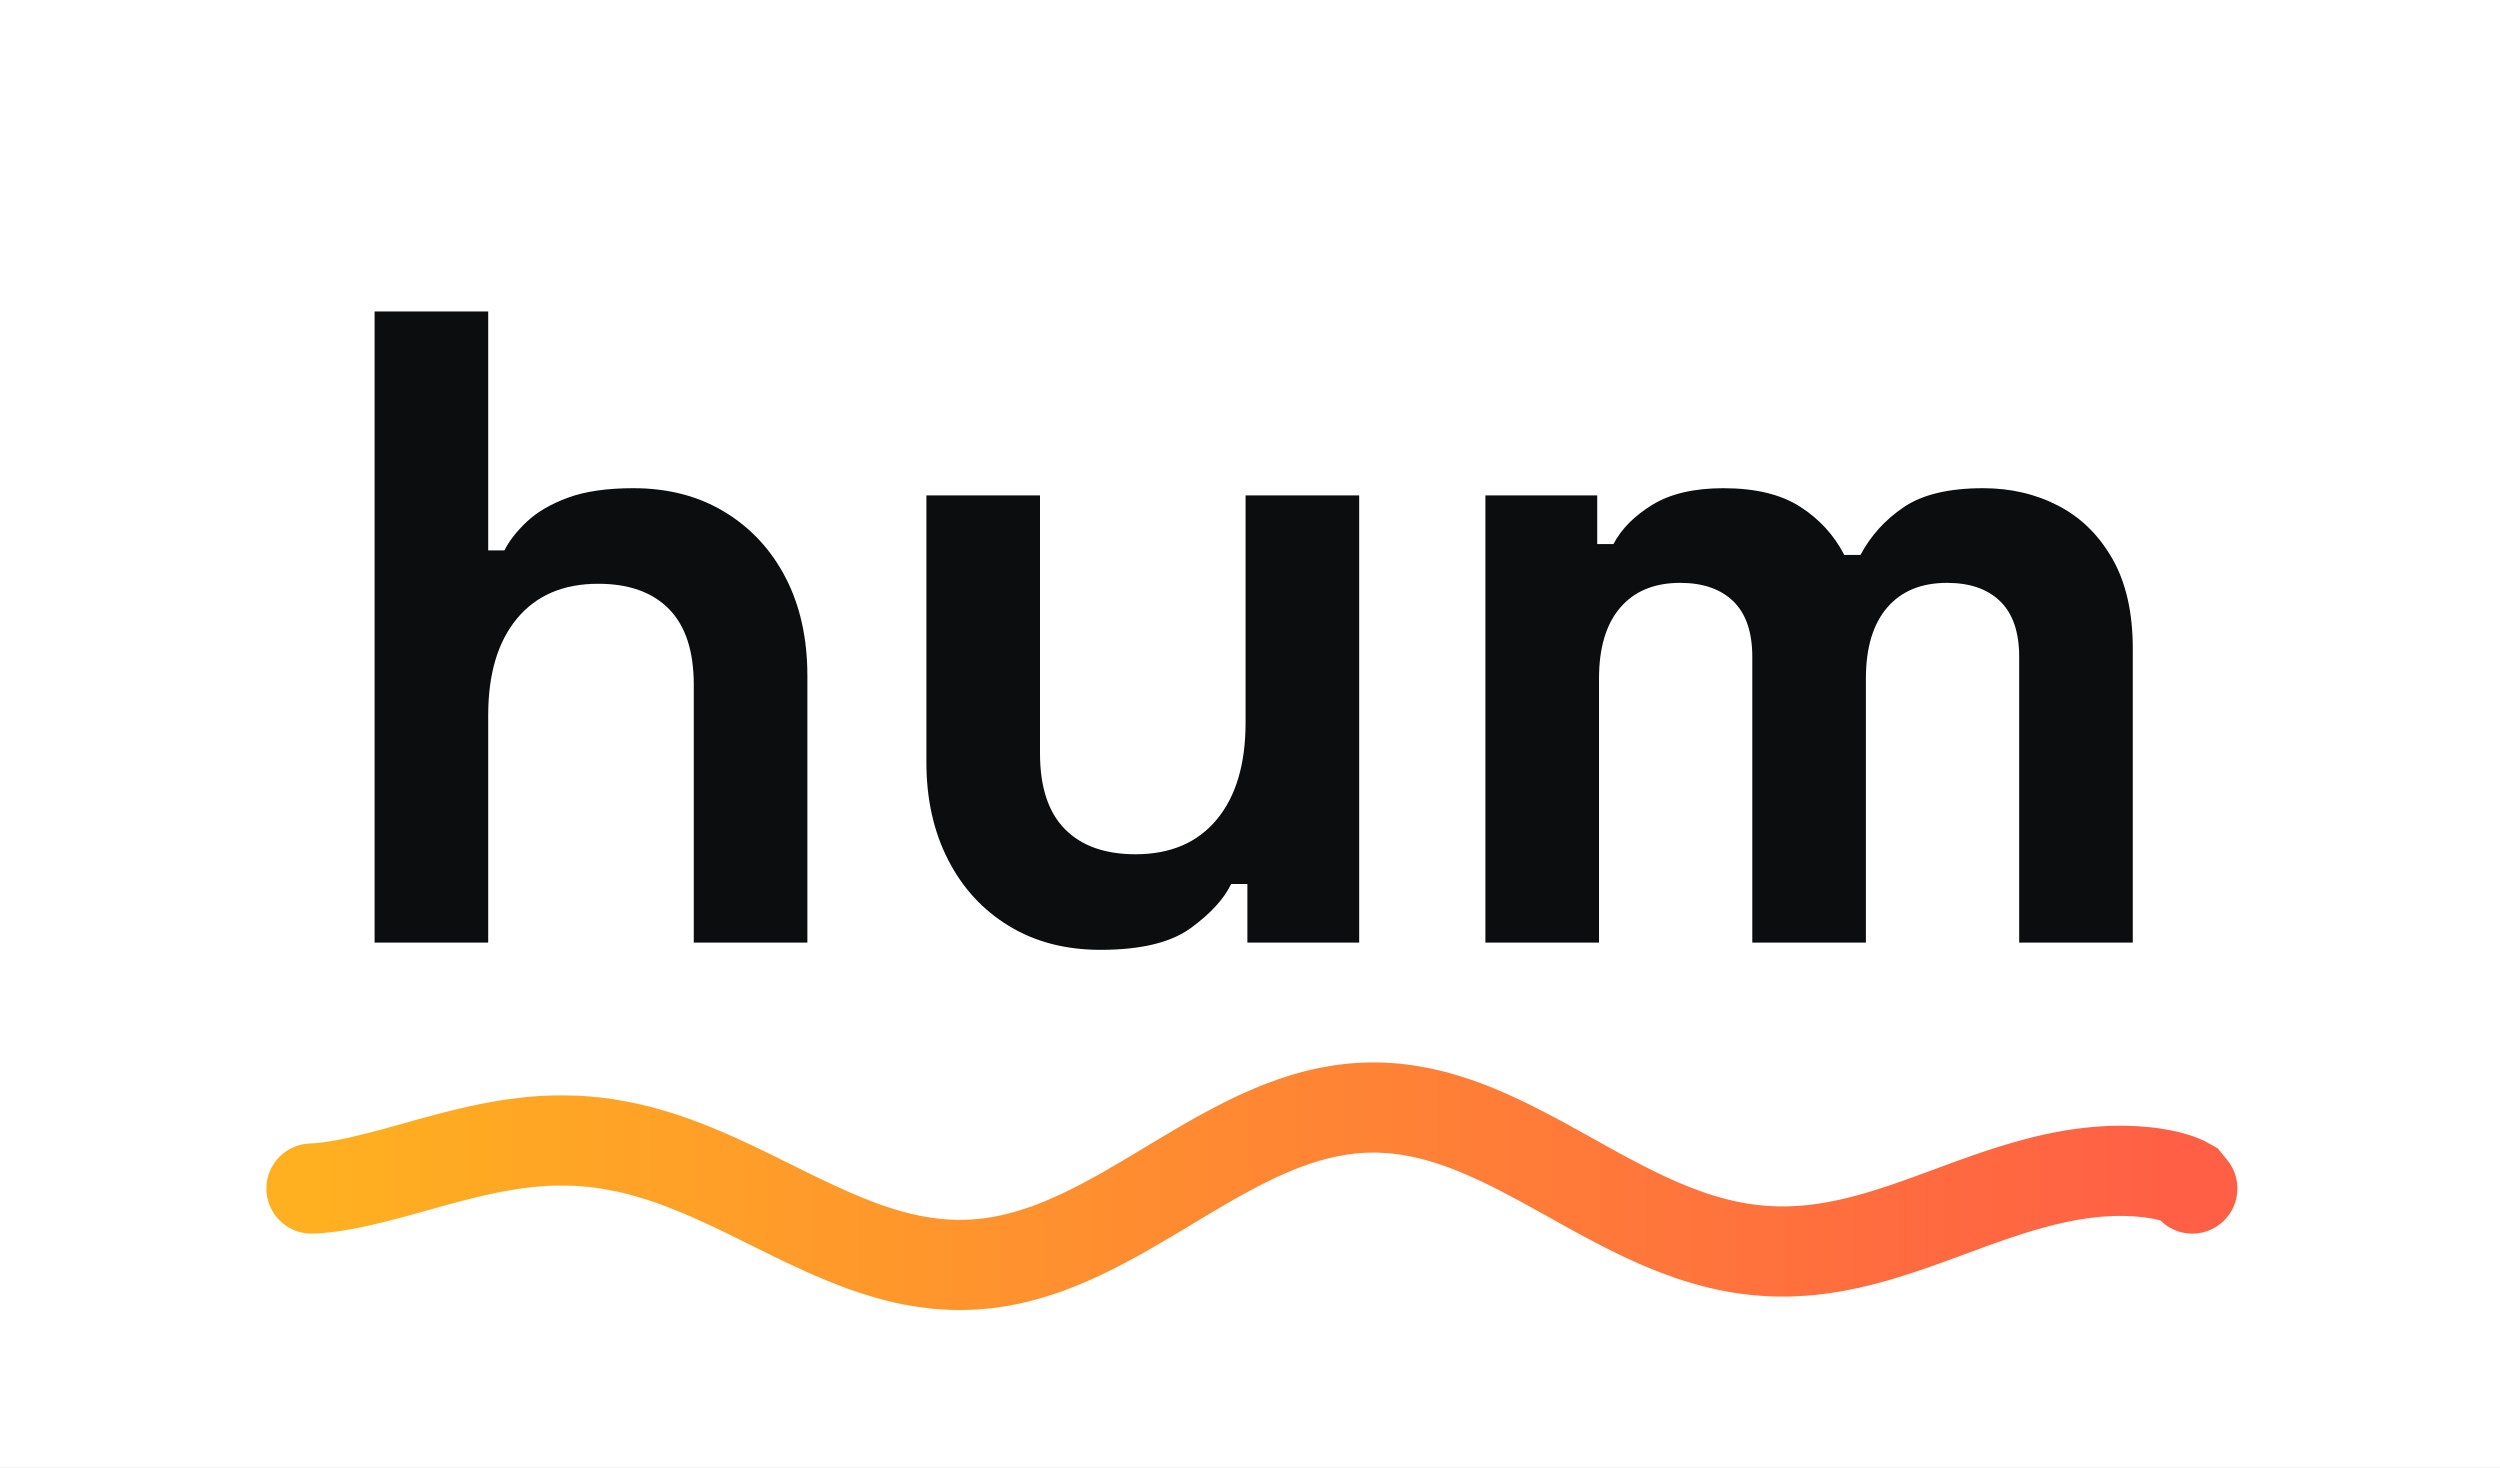
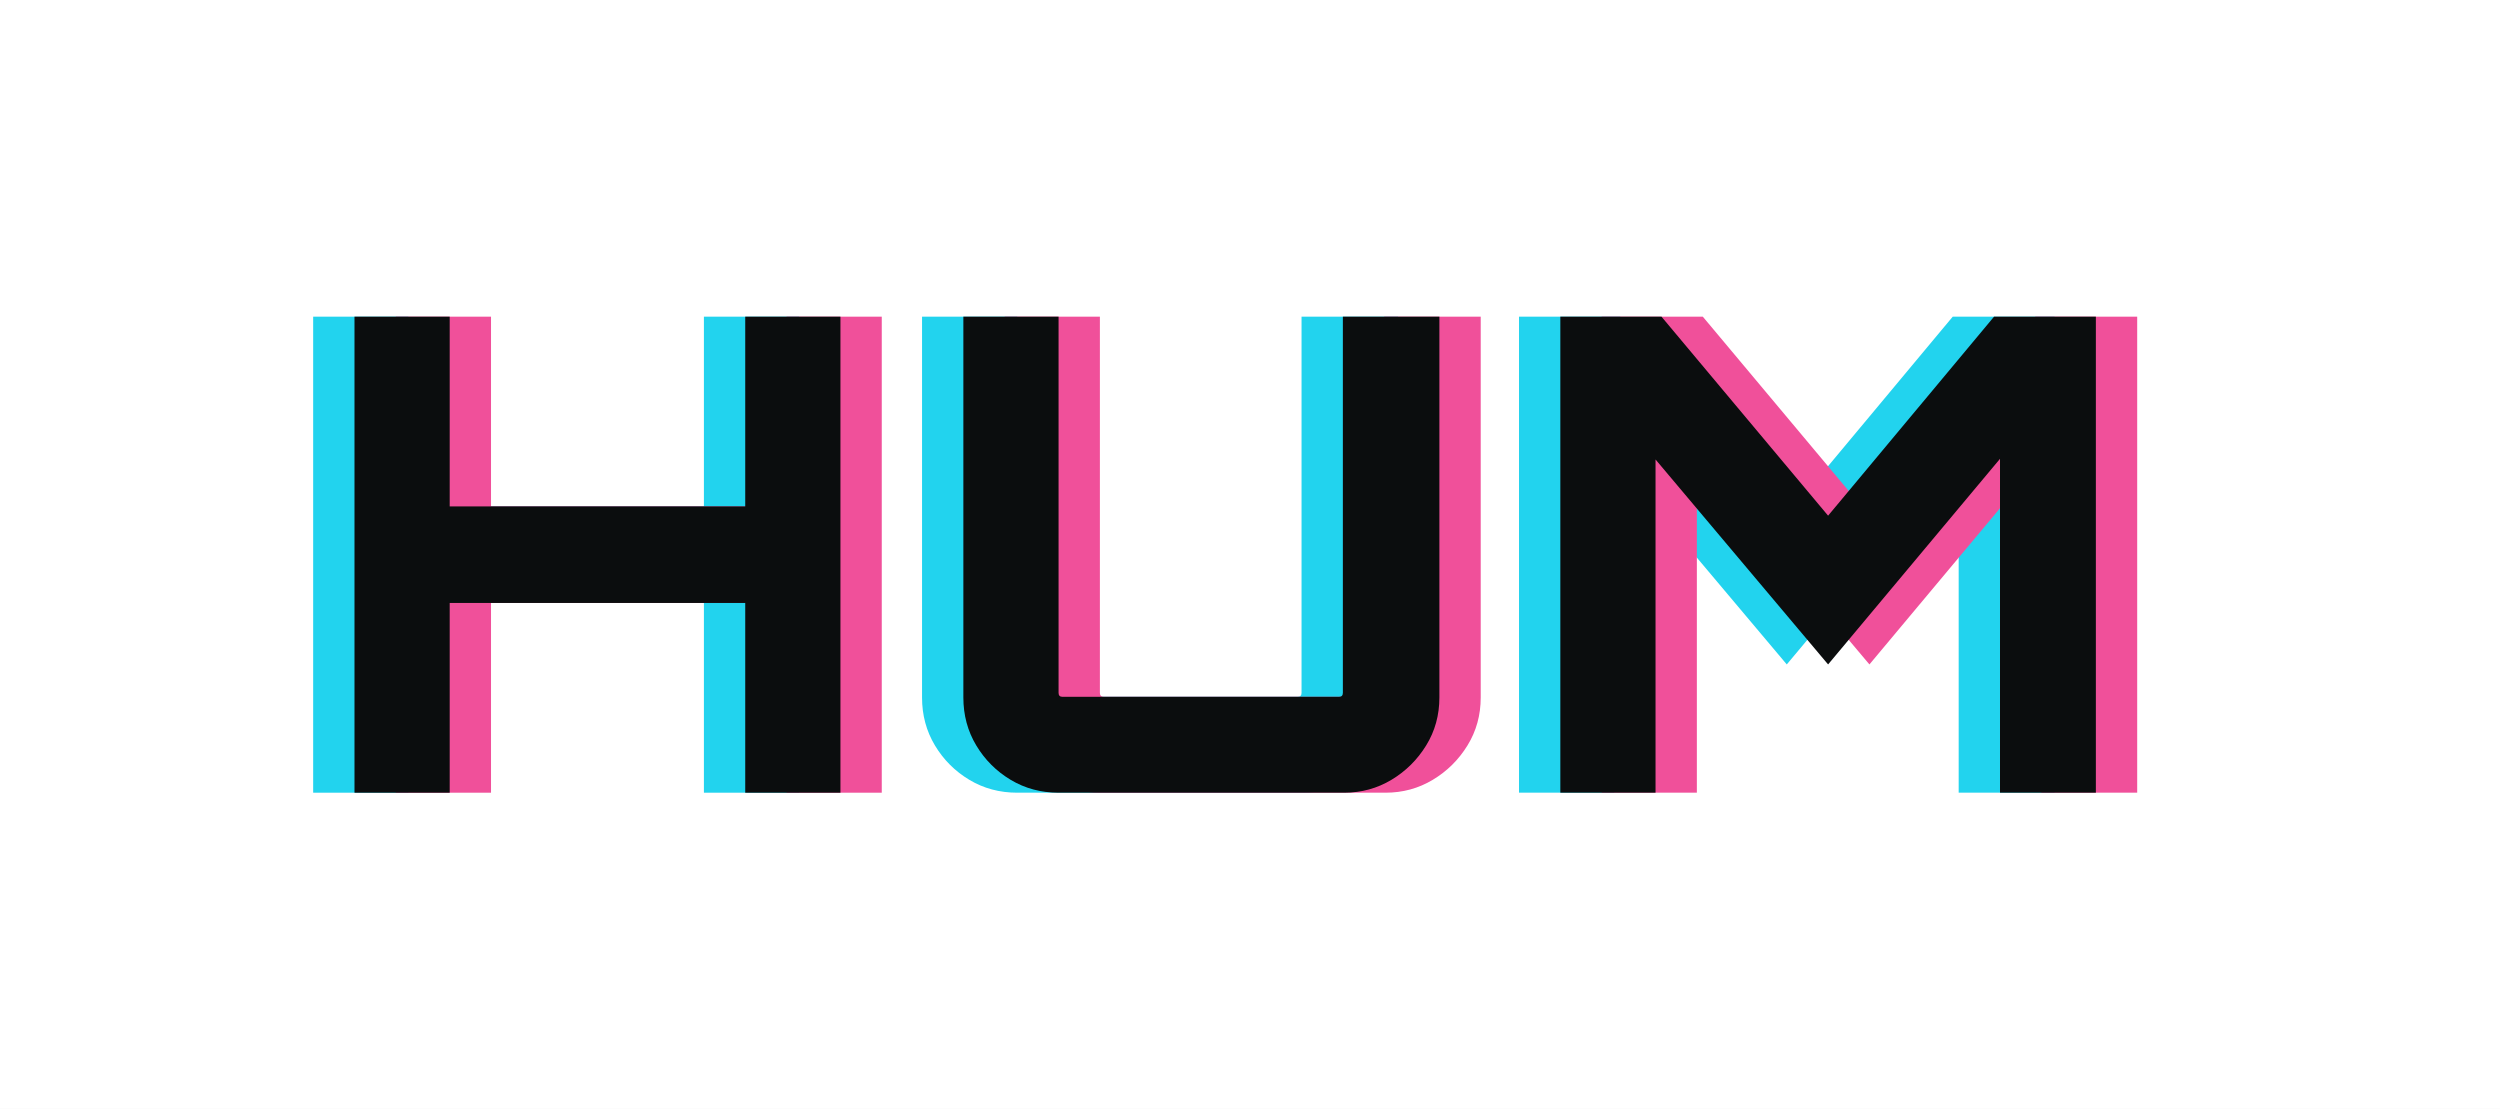
- <svg xmlns="http://www.w3.org/2000/svg" width="305" height="179" viewBox="0 0 305 179" role="img" aria-label="hum">
-   <defs>
-     <linearGradient id="w" x1="0" y1="0" x2="1" y2="0">
-       <stop offset="0" stop-color="#FFB020" />
-       <stop offset="1" stop-color="#FF5F45" />
-     </linearGradient>
-   </defs>
-   <rect width="305" height="179" fill="#FFFFFF" />
-   <g fill="#0B0D0E" transform="translate(38,115.0) scale(0.11,-0.11)">
-     <path d="M70 0V700H196V435H214Q222 451 239.0 467.0Q256 483 284.5 493.5Q313 504 357 504Q415 504 458.5 477.5Q502 451 526.0 404.5Q550 358 550 296V0H424V286Q424 342 396.5 370.0Q369 398 318 398Q260 398 228.0 359.5Q196 321 196 252V0Z" transform="translate(0,0)" />
-     <path d="M259 -8Q201 -8 157.5 18.5Q114 45 90.0 92.0Q66 139 66 200V496H192V210Q192 154 219.5 126.0Q247 98 298 98Q356 98 388.0 136.5Q420 175 420 244V496H546V0H422V65H404Q392 40 359.0 16.0Q326 -8 259 -8Z" transform="translate(616,0)" />
-     <path d="M70 0V496H194V442H212Q225 467 255.0 485.5Q285 504 334 504Q387 504 419.0 483.5Q451 463 468 430H486Q503 462 534.0 483.0Q565 504 622 504Q668 504 705.5 484.5Q743 465 765.5 425.5Q788 386 788 326V0H662V317Q662 358 641.0 378.5Q620 399 582 399Q539 399 515.5 371.5Q492 344 492 293V0H366V317Q366 358 345.0 378.5Q324 399 286 399Q243 399 219.5 371.5Q196 344 196 293V0Z" transform="translate(1232,0)" />
+ <svg xmlns="http://www.w3.org/2000/svg" width="363" height="161" viewBox="0 0 363 161" role="img" aria-label="hum">
+   <rect width="363" height="161" fill="#FFFFFF" />
+   <g fill="#22D3EE" transform="translate(40.0,115.1) scale(0.096,-0.096)">
+     <path d="M57 0V720H201V433H648V720H792V0H648V287H201V0Z" transform="translate(0,0)" />
+     <path d="M198 0Q158 0 125.5 19.5Q93 39 73.5 71.5Q54 104 54 144V720H198V151Q198 148 199.5 146.5Q201 145 204 145H622Q625 145 626.5 146.5Q628 148 628 151V720H774V144Q774 104 754.0 71.5Q734 39 701.5 19.5Q669 0 630 0H198Z" transform="translate(923.9167,0)" />
+     <path d="M56 0V720H209L461 419L712 720H866V0H721V505L461 194L200 504V0Z" transform="translate(1824.833,0)" />
  </g>
-   <path d="M 38.00 145.00 L 38.50 144.98 L 39.00 144.94 L 39.50 144.89 L 40.00 144.83 L 40.49 144.77 L 40.99 144.69 L 41.49 144.61 L 41.99 144.52 L 42.49 144.42 L 42.99 144.32 L 43.49 144.22 L 43.99 144.11 L 44.48 143.99 L 44.98 143.87 L 45.48 143.75 L 45.98 143.63 L 46.48 143.50 L 46.98 143.37 L 47.48 143.24 L 47.98 143.11 L 48.48 142.97 L 48.97 142.83 L 49.47 142.70 L 49.97 142.56 L 50.47 142.42 L 50.97 142.28 L 51.47 142.14 L 51.97 142.00 L 52.47 141.86 L 52.96 141.73 L 53.46 141.59 L 53.96 141.46 L 54.46 141.32 L 54.96 141.19 L 55.46 141.06 L 55.96 140.94 L 56.46 140.81 L 56.96 140.69 L 57.45 140.57 L 57.95 140.46 L 58.45 140.34 L 58.95 140.24 L 59.45 140.13 L 59.95 140.03 L 60.45 139.94 L 60.95 139.85 L 61.44 139.76 L 61.94 139.68 L 62.44 139.60 L 62.94 139.53 L 63.44 139.47 L 63.94 139.41 L 64.44 139.35 L 64.94 139.30 L 65.44 139.26 L 65.93 139.22 L 66.43 139.19 L 66.93 139.17 L 67.43 139.15 L 67.93 139.14 L 68.43 139.14 L 68.93 139.14 L 69.43 139.15 L 69.92 139.16 L 70.42 139.18 L 70.92 139.21 L 71.42 139.25 L 71.92 139.29 L 72.42 139.34 L 72.92 139.40 L 73.42 139.46 L 73.92 139.53 L 74.41 139.61 L 74.91 139.70 L 75.41 139.79 L 75.91 139.89 L 76.41 139.99 L 76.91 140.10 L 77.41 140.22 L 77.91 140.34 L 78.40 140.48 L 78.90 140.61 L 79.40 140.76 L 79.90 140.91 L 80.40 141.06 L 80.90 141.22 L 81.40 141.39 L 81.90 141.56 L 82.40 141.74 L 82.89 141.93 L 83.39 142.11 L 83.89 142.31 L 84.39 142.51 L 84.89 142.71 L 85.39 142.92 L 85.89 143.13 L 86.39 143.34 L 86.88 143.56 L 87.38 143.78 L 87.88 144.01 L 88.38 144.24 L 88.88 144.47 L 89.38 144.70 L 89.88 144.94 L 90.38 145.18 L 90.88 145.42 L 91.37 145.66 L 91.87 145.91 L 92.37 146.15 L 92.87 146.40 L 93.37 146.65 L 93.87 146.89 L 94.37 147.14 L 94.87 147.39 L 95.37 147.63 L 95.86 147.88 L 96.36 148.12 L 96.86 148.37 L 97.36 148.61 L 97.86 148.85 L 98.36 149.09 L 98.86 149.32 L 99.36 149.55 L 99.85 149.78 L 100.35 150.01 L 100.85 150.24 L 101.35 150.46 L 101.85 150.67 L 102.35 150.88 L 102.85 151.09 L 103.35 151.30 L 103.85 151.49 L 104.34 151.69 L 104.84 151.88 L 105.34 152.06 L 105.84 152.24 L 106.34 152.41 L 106.84 152.57 L 107.34 152.73 L 107.84 152.88 L 108.33 153.03 L 108.83 153.16 L 109.33 153.30 L 109.83 153.42 L 110.33 153.54 L 110.83 153.65 L 111.33 153.75 L 111.83 153.84 L 112.33 153.93 L 112.82 154.00 L 113.32 154.07 L 113.82 154.13 L 114.32 154.19 L 114.82 154.23 L 115.32 154.26 L 115.82 154.29 L 116.32 154.31 L 116.81 154.32 L 117.31 154.32 L 117.81 154.31 L 118.31 154.29 L 118.81 154.27 L 119.31 154.23 L 119.81 154.19 L 120.31 154.14 L 120.81 154.08 L 121.30 154.00 L 121.80 153.93 L 122.30 153.84 L 122.80 153.74 L 123.30 153.64 L 123.80 153.52 L 124.30 153.40 L 124.80 153.27 L 125.29 153.13 L 125.79 152.99 L 126.29 152.83 L 126.79 152.67 L 127.29 152.50 L 127.79 152.33 L 128.29 152.14 L 128.79 151.95 L 129.29 151.75 L 129.78 151.55 L 130.28 151.33 L 130.78 151.11 L 131.28 150.89 L 131.78 150.66 L 132.28 150.42 L 132.78 150.18 L 133.28 149.93 L 133.77 149.68 L 134.27 149.42 L 134.77 149.16 L 135.27 148.89 L 135.77 148.62 L 136.27 148.35 L 136.77 148.07 L 137.27 147.79 L 137.77 147.50 L 138.26 147.21 L 138.76 146.92 L 139.26 146.63 L 139.76 146.34 L 140.26 146.04 L 140.76 145.74 L 141.26 145.45 L 141.76 145.15 L 142.25 144.85 L 142.75 144.55 L 143.25 144.25 L 143.75 143.95 L 144.25 143.65 L 144.75 143.35 L 145.25 143.06 L 145.75 142.76 L 146.25 142.47 L 146.74 142.18 L 147.24 141.89 L 147.74 141.60 L 148.24 141.32 L 148.74 141.04 L 149.24 140.77 L 149.74 140.50 L 150.24 140.23 L 150.73 139.97 L 151.23 139.71 L 151.73 139.45 L 152.23 139.21 L 152.73 138.96 L 153.23 138.72 L 153.73 138.49 L 154.23 138.27 L 154.73 138.05 L 155.22 137.84 L 155.72 137.63 L 156.22 137.43 L 156.72 137.24 L 157.22 137.06 L 157.72 136.88 L 158.22 136.71 L 158.72 136.55 L 159.21 136.39 L 159.71 136.25 L 160.21 136.11 L 160.71 135.98 L 161.21 135.86 L 161.71 135.75 L 162.21 135.65 L 162.71 135.56 L 163.21 135.47 L 163.70 135.39 L 164.20 135.33 L 164.70 135.27 L 165.20 135.22 L 165.70 135.18 L 166.20 135.15 L 166.70 135.13 L 167.20 135.12 L 167.69 135.12 L 168.19 135.12 L 168.69 135.14 L 169.19 135.17 L 169.69 135.20 L 170.19 135.24 L 170.69 135.30 L 171.19 135.36 L 171.69 135.43 L 172.18 135.51 L 172.68 135.60 L 173.18 135.69 L 173.68 135.80 L 174.18 135.91 L 174.68 136.03 L 175.18 136.16 L 175.68 136.30 L 176.17 136.45 L 176.67 136.60 L 177.17 136.76 L 177.67 136.93 L 178.17 137.10 L 178.67 137.28 L 179.17 137.47 L 179.67 137.67 L 180.17 137.87 L 180.66 138.08 L 181.16 138.29 L 181.66 138.51 L 182.16 138.74 L 182.66 138.97 L 183.16 139.20 L 183.66 139.44 L 184.16 139.68 L 184.65 139.93 L 185.15 140.18 L 185.65 140.44 L 186.15 140.70 L 186.65 140.96 L 187.15 141.23 L 187.65 141.49 L 188.15 141.76 L 188.65 142.03 L 189.14 142.31 L 189.64 142.58 L 190.14 142.86 L 190.64 143.14 L 191.14 143.41 L 191.64 143.69 L 192.14 143.97 L 192.64 144.25 L 193.13 144.52 L 193.63 144.80 L 194.13 145.07 L 194.63 145.35 L 195.13 145.62 L 195.63 145.89 L 196.13 146.16 L 196.63 146.42 L 197.13 146.68 L 197.62 146.94 L 198.12 147.20 L 198.62 147.45 L 199.12 147.70 L 199.62 147.95 L 200.12 148.19 L 200.62 148.43 L 201.12 148.66 L 201.61 148.88 L 202.11 149.11 L 202.61 149.32 L 203.11 149.53 L 203.61 149.74 L 204.11 149.94 L 204.61 150.13 L 205.11 150.32 L 205.61 150.50 L 206.10 150.68 L 206.60 150.85 L 207.10 151.01 L 207.60 151.16 L 208.10 151.31 L 208.60 151.45 L 209.10 151.58 L 209.60 151.71 L 210.10 151.83 L 210.59 151.94 L 211.09 152.04 L 211.59 152.14 L 212.09 152.23 L 212.59 152.31 L 213.09 152.38 L 213.59 152.44 L 214.09 152.50 L 214.58 152.55 L 215.08 152.59 L 215.58 152.62 L 216.08 152.65 L 216.58 152.67 L 217.08 152.68 L 217.58 152.68 L 218.08 152.68 L 218.58 152.66 L 219.07 152.64 L 219.57 152.61 L 220.07 152.58 L 220.57 152.54 L 221.07 152.49 L 221.57 152.43 L 222.07 152.37 L 222.57 152.30 L 223.06 152.22 L 223.56 152.14 L 224.06 152.05 L 224.56 151.95 L 225.06 151.85 L 225.56 151.75 L 226.06 151.63 L 226.56 151.51 L 227.06 151.39 L 227.55 151.26 L 228.05 151.13 L 228.55 150.99 L 229.05 150.85 L 229.55 150.70 L 230.05 150.55 L 230.55 150.39 L 231.05 150.23 L 231.54 150.07 L 232.04 149.91 L 232.54 149.74 L 233.04 149.57 L 233.54 149.40 L 234.04 149.22 L 234.54 149.04 L 235.04 148.86 L 235.54 148.68 L 236.03 148.50 L 236.53 148.32 L 237.03 148.14 L 237.53 147.95 L 238.03 147.77 L 238.53 147.58 L 239.03 147.40 L 239.53 147.22 L 240.02 147.03 L 240.52 146.85 L 241.02 146.67 L 241.52 146.50 L 242.02 146.32 L 242.52 146.14 L 243.02 145.97 L 243.52 145.80 L 244.02 145.63 L 244.51 145.47 L 245.01 145.31 L 245.51 145.15 L 246.01 145.00 L 246.51 144.85 L 247.01 144.70 L 247.51 144.56 L 248.01 144.42 L 248.50 144.29 L 249.00 144.16 L 249.50 144.03 L 250.00 143.92 L 250.50 143.80 L 251.00 143.70 L 251.50 143.59 L 252.00 143.50 L 252.50 143.41 L 252.99 143.32 L 253.49 143.25 L 253.99 143.17 L 254.49 143.11 L 254.99 143.05 L 255.49 143.00 L 255.99 142.95 L 256.49 142.92 L 256.98 142.89 L 257.48 142.86 L 257.98 142.85 L 258.48 142.84 L 258.98 142.84 L 259.48 142.85 L 259.98 142.87 L 260.48 142.89 L 260.98 142.93 L 261.47 142.97 L 261.97 143.02 L 262.47 143.08 L 262.97 143.16 L 263.47 143.24 L 263.97 143.34 L 264.47 143.45 L 264.97 143.58 L 265.46 143.73 L 265.96 143.90 L 266.46 144.11 L 266.96 144.39 L 267.46 145.00" fill="none" stroke="url(#w)" stroke-width="11" stroke-linecap="round" />
+   <g fill="#F0509A" transform="translate(52.0,115.1) scale(0.096,-0.096)">
+     <path d="M57 0V720H201V433H648V720H792V0H648V287H201V0Z" transform="translate(0,0)" />
+     <path d="M198 0Q158 0 125.5 19.5Q93 39 73.5 71.5Q54 104 54 144V720H198V151Q198 148 199.5 146.5Q201 145 204 145H622Q625 145 626.5 146.5Q628 148 628 151V720H774V144Q774 104 754.0 71.5Q734 39 701.5 19.5Q669 0 630 0H198Z" transform="translate(923.9167,0)" />
+     <path d="M56 0V720H209L461 419L712 720H866V0H721V505L461 194L200 504V0Z" transform="translate(1824.833,0)" />
+   </g>
+   <g fill="#0B0D0E" transform="translate(46.0,115.1) scale(0.096,-0.096)">
+     <path d="M57 0V720H201V433H648V720H792V0H648V287H201V0Z" transform="translate(0,0)" />
+     <path d="M198 0Q158 0 125.5 19.5Q93 39 73.5 71.5Q54 104 54 144V720H198V151Q198 148 199.5 146.5Q201 145 204 145H622Q625 145 626.5 146.5Q628 148 628 151V720H774V144Q774 104 754.0 71.5Q734 39 701.5 19.5Q669 0 630 0H198Z" transform="translate(923.9167,0)" />
+     <path d="M56 0V720H209L461 419L712 720H866V0H721V505L461 194L200 504V0Z" transform="translate(1824.833,0)" />
+   </g>
</svg>
